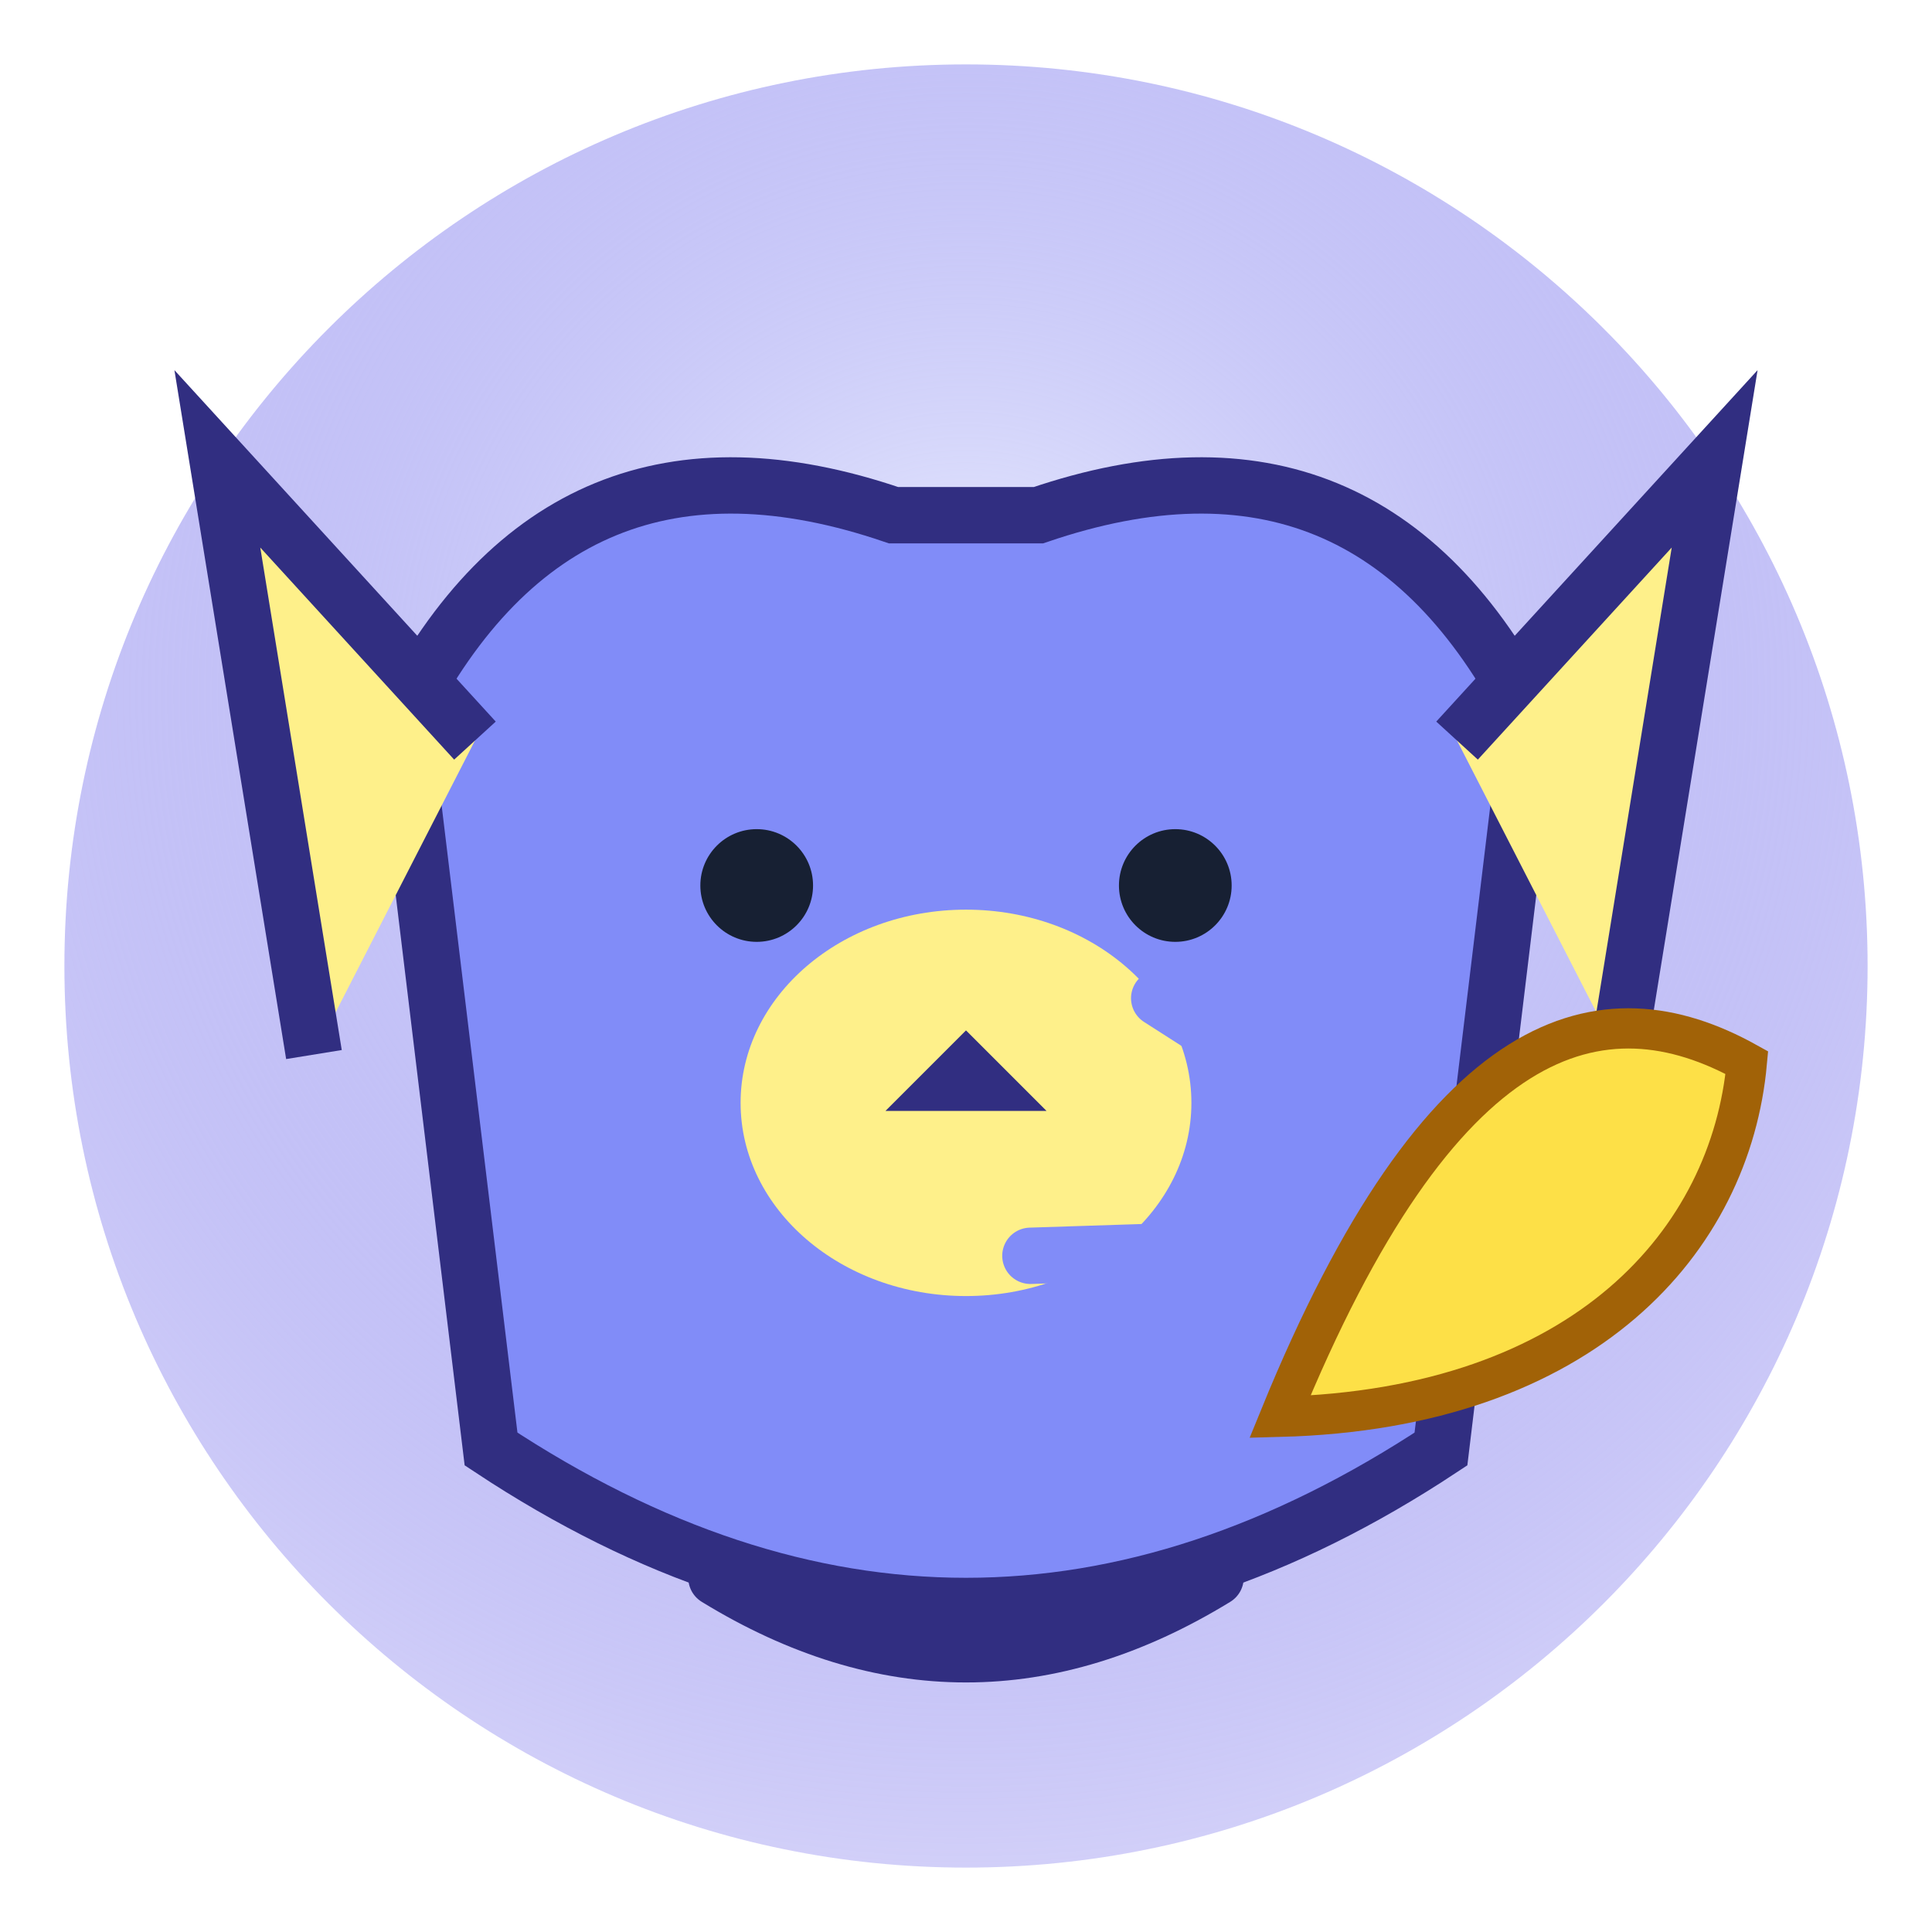
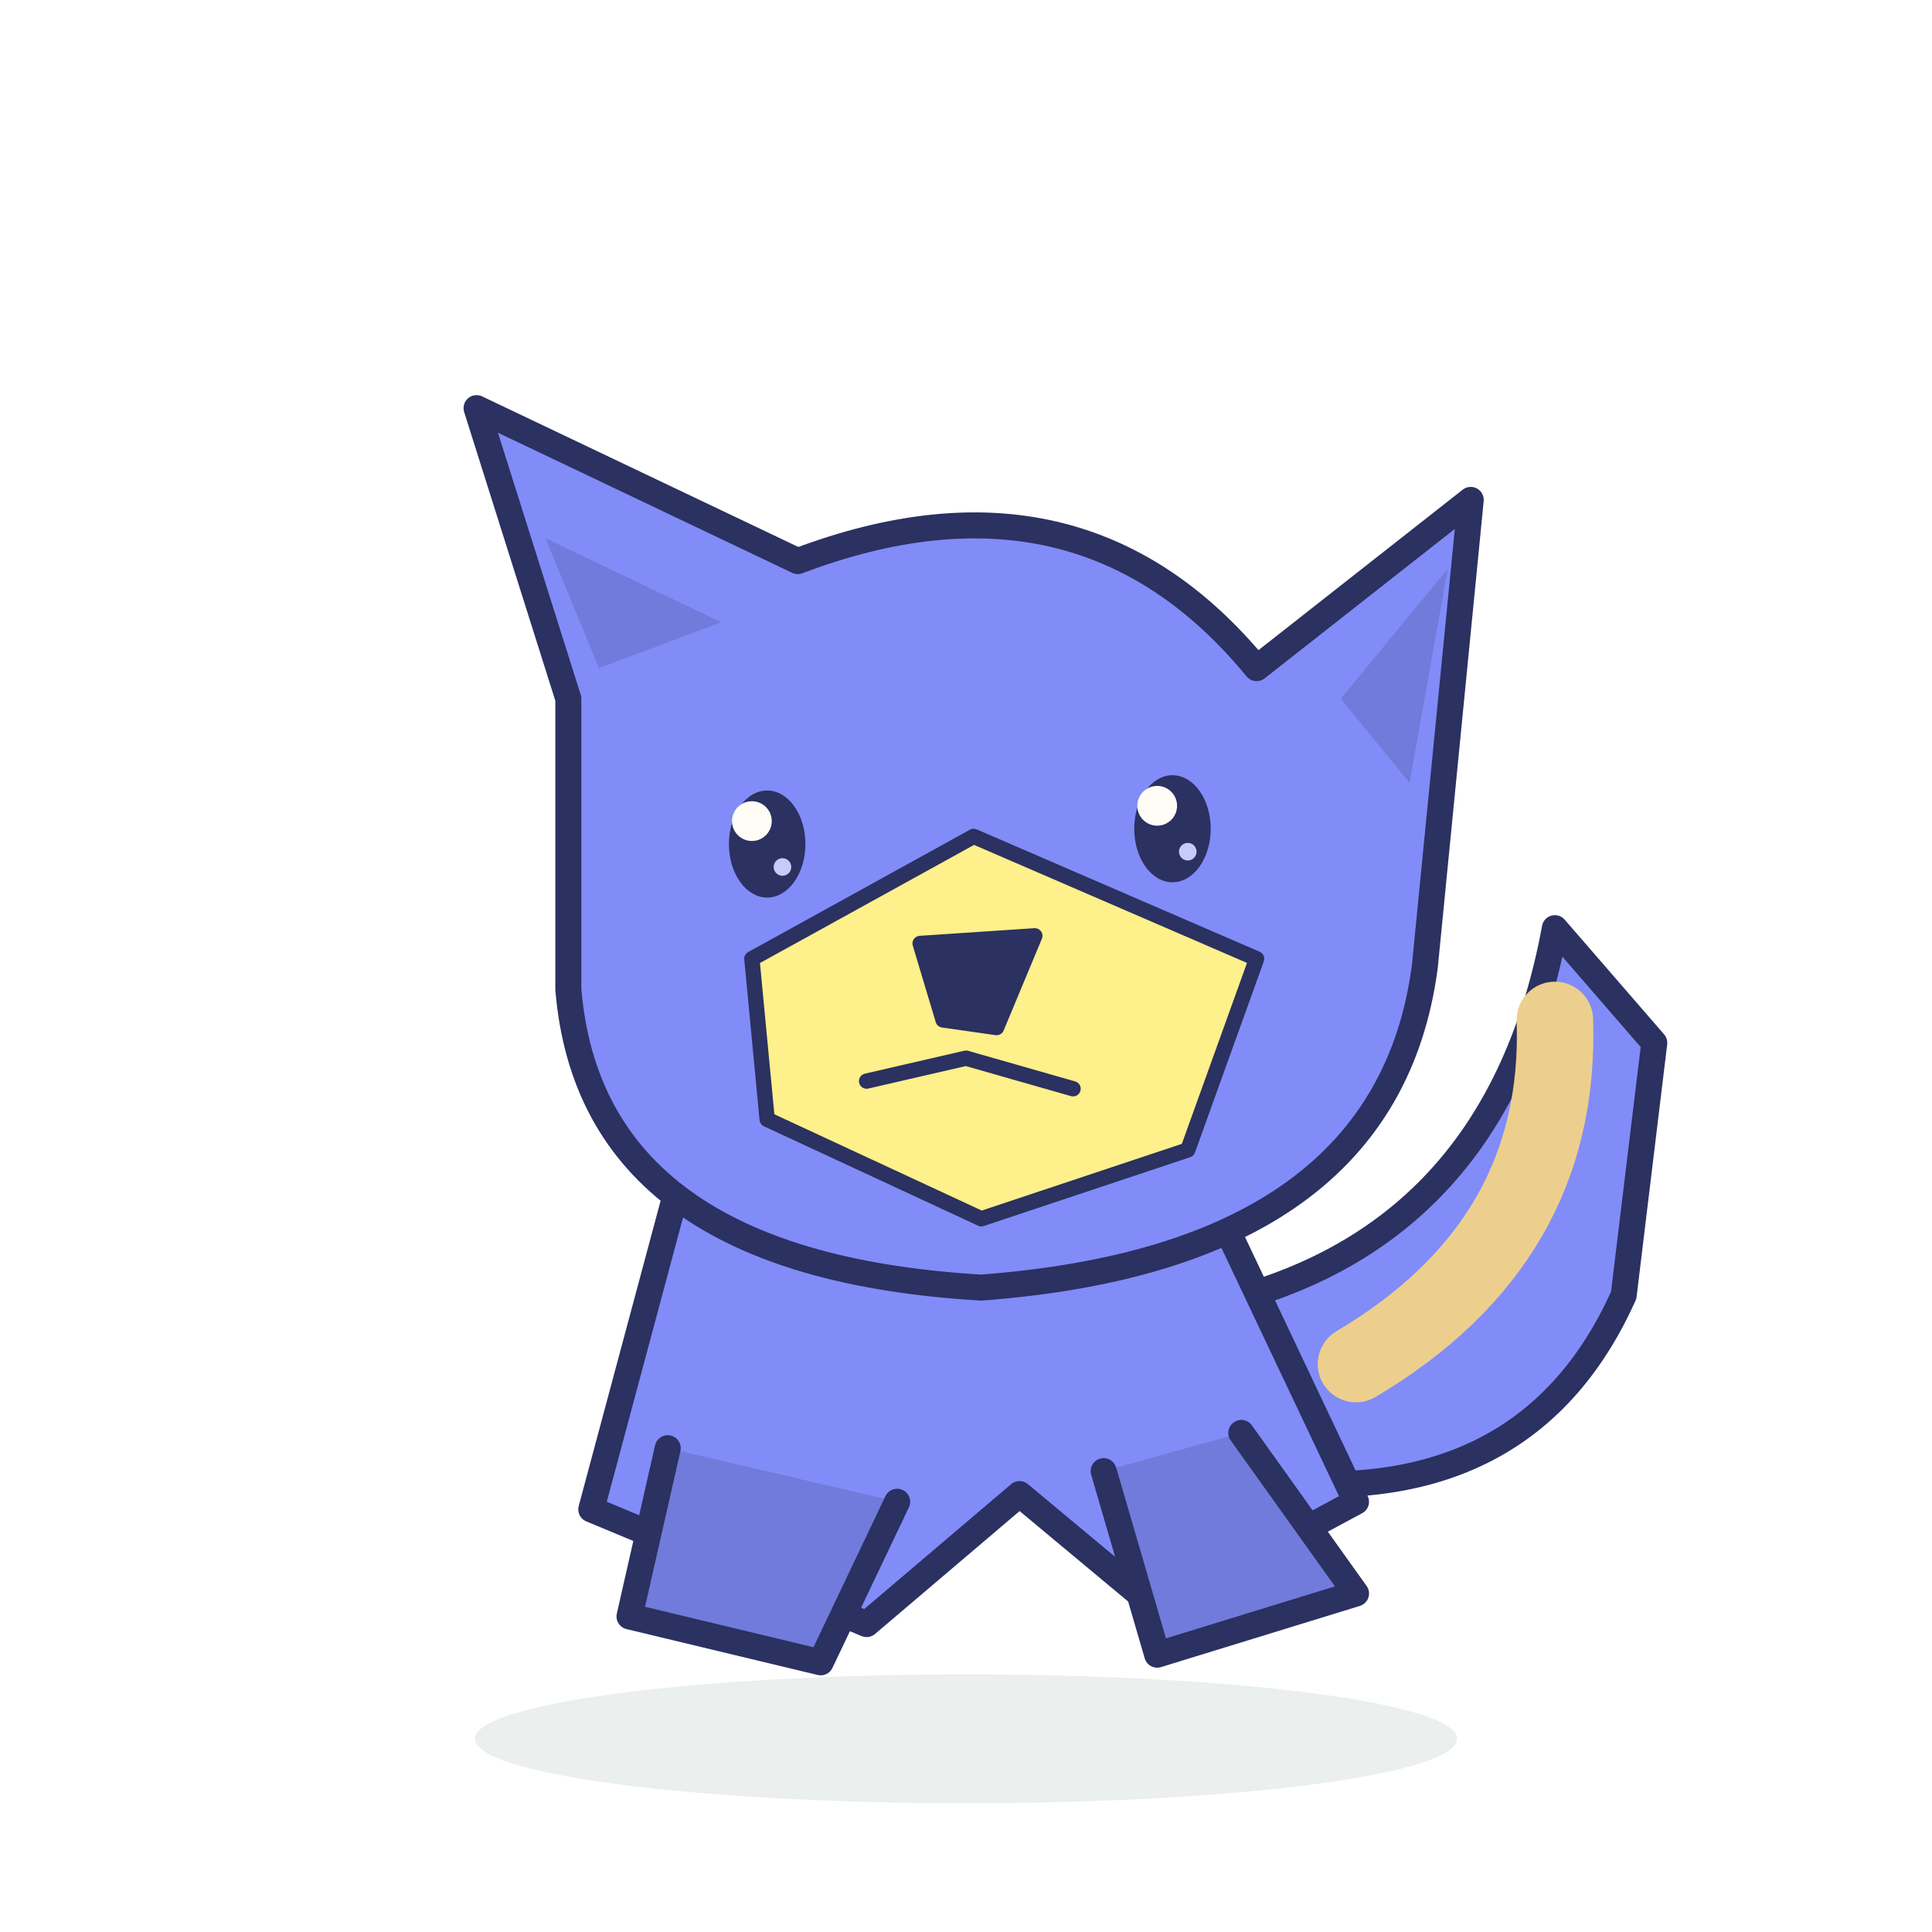
- <svg xmlns="http://www.w3.org/2000/svg" viewBox="0 0 240 240" role="img" aria-label="꼬리별멍">
-   <defs>
-     <radialGradient id="bg-s2_space_comet_hound_1" cx="50%" cy="35%" r="70%">
-       <stop offset="0" stop-color="#eef2ff" />
-       <stop offset="1" stop-color="#4f46e5" stop-opacity=".22" />
-     </radialGradient>
-   </defs>
-   <circle cx="120" cy="120" r="112" fill="url(#bg-s2_space_comet_hound_1)" />
-   <g>
-     <path d="M50 89q20-39 61-25h18q41-14 61 25l-11 91q-59 39-118 0z" fill="#818cf8" stroke="#312e81" stroke-width="7" />
-     <path d="M59 92L27 57l12 74M181 92l32-35-12 74" fill="#fef08a" stroke="#312e81" stroke-width="7" />
-     <ellipse cx="120" cy="137" rx="28" ry="24" fill="#fef08a" />
-     <circle cx="94" cy="110" r="7" fill="#172033" />
-     <circle cx="146" cy="110" r="7" fill="#172033" />
-     <path d="M120 128l-10 10h20z" fill="#312e81" />
-     <path d="M89 196q31 19 62 0" fill="none" stroke="#312e81" stroke-width="7" stroke-linecap="round" />
-     <path d="M159 176c20-49 40-54 58-44-2 22-20 43-58 44z" fill="#fde047" stroke="#a16207" stroke-width="5" />
-     <path d="M155 169l-27 14M159 155l-31 1M169 140l-25-16" stroke="#818cf8" stroke-width="7" stroke-linecap="round" />
+ <svg xmlns="http://www.w3.org/2000/svg" viewBox="0 0 240 240" class="s2-monster-svg hw-character" data-art-version="13.0.0" role="img" aria-label="꼬리별멍">
+   <ellipse cx="120" cy="216" rx="61" ry="8" fill="#385849" opacity=".10" />
+   <g class="hw-character-body" transform="translate(6 7) scale(.95)" stroke-linejoin="round" stroke-linecap="round">
+     <path d="M157 162q33-10 40-48l13 15-4 33q-13 29-49 24z" fill="#818cf8" stroke="#2b3160" stroke-width="3.4" stroke-linejoin="round" stroke-linecap="round" />
+     <path d="M197 126q1 29-26 45" fill="none" stroke="#edcf8d" stroke-width="10" stroke-linejoin="round" stroke-linecap="round" />
+     <path d="M82 149q38-20 71 2l18 38-26 14-18-15-20 17-36-15z" fill="#818cf8" stroke="#2b3160" stroke-width="3.4" stroke-linejoin="round" stroke-linecap="round" />
+     <path d="M81 182l-5 22 25 6 10-21M138 185l7 24 26-8-15-21" fill="#717bdb" stroke="#2b3160" stroke-width="3.4" stroke-linejoin="round" stroke-linecap="round" />
+     <path d="M68 84L56 46l42 20q37-14 60 14l28-22-6 61q-5 38-58 42-51-3-54-39z" fill="#818cf8" stroke="#2b3160" stroke-width="3.4" stroke-linejoin="round" stroke-linecap="round" />
+     <path d="M72 80L65 63l23 11M169 84l14-17-5 28" fill="#717bdb" stroke="#717bdb" stroke-width="0" stroke-linejoin="round" stroke-linecap="round" />
+     <path d="M92 118l29-16 37 16-9 25-27 9-28-13z" fill="#fef08a" stroke="#2b3160" stroke-width="2" stroke-linejoin="round" stroke-linecap="round" />
+     <g class="hw-character-eye">
+       <ellipse cx="94" cy="103" rx="5" ry="7" fill="#2b3160" />
+       <circle cx="92" cy="100" r="2.6" fill="#fffdf5" />
+       <circle cx="96" cy="106" r="1.15" fill="#c6cbfc" />
+     </g>
+     <g class="hw-character-eye">
+       <ellipse cx="147" cy="101" rx="5" ry="7" fill="#2b3160" />
+       <circle cx="145" cy="98" r="2.6" fill="#fffdf5" />
+       <circle cx="149" cy="104" r="1.15" fill="#c6cbfc" />
+     </g>
+     <path d="M114 116l15-1-5 12-7-1z" fill="#2b3160" stroke="#2b3160" stroke-width="2" stroke-linejoin="round" stroke-linecap="round" />
+     <path d="M107 134l13-3 14 4" fill="none" stroke="#2b3160" stroke-width="2" stroke-linejoin="round" stroke-linecap="round" />
  </g>
</svg>
